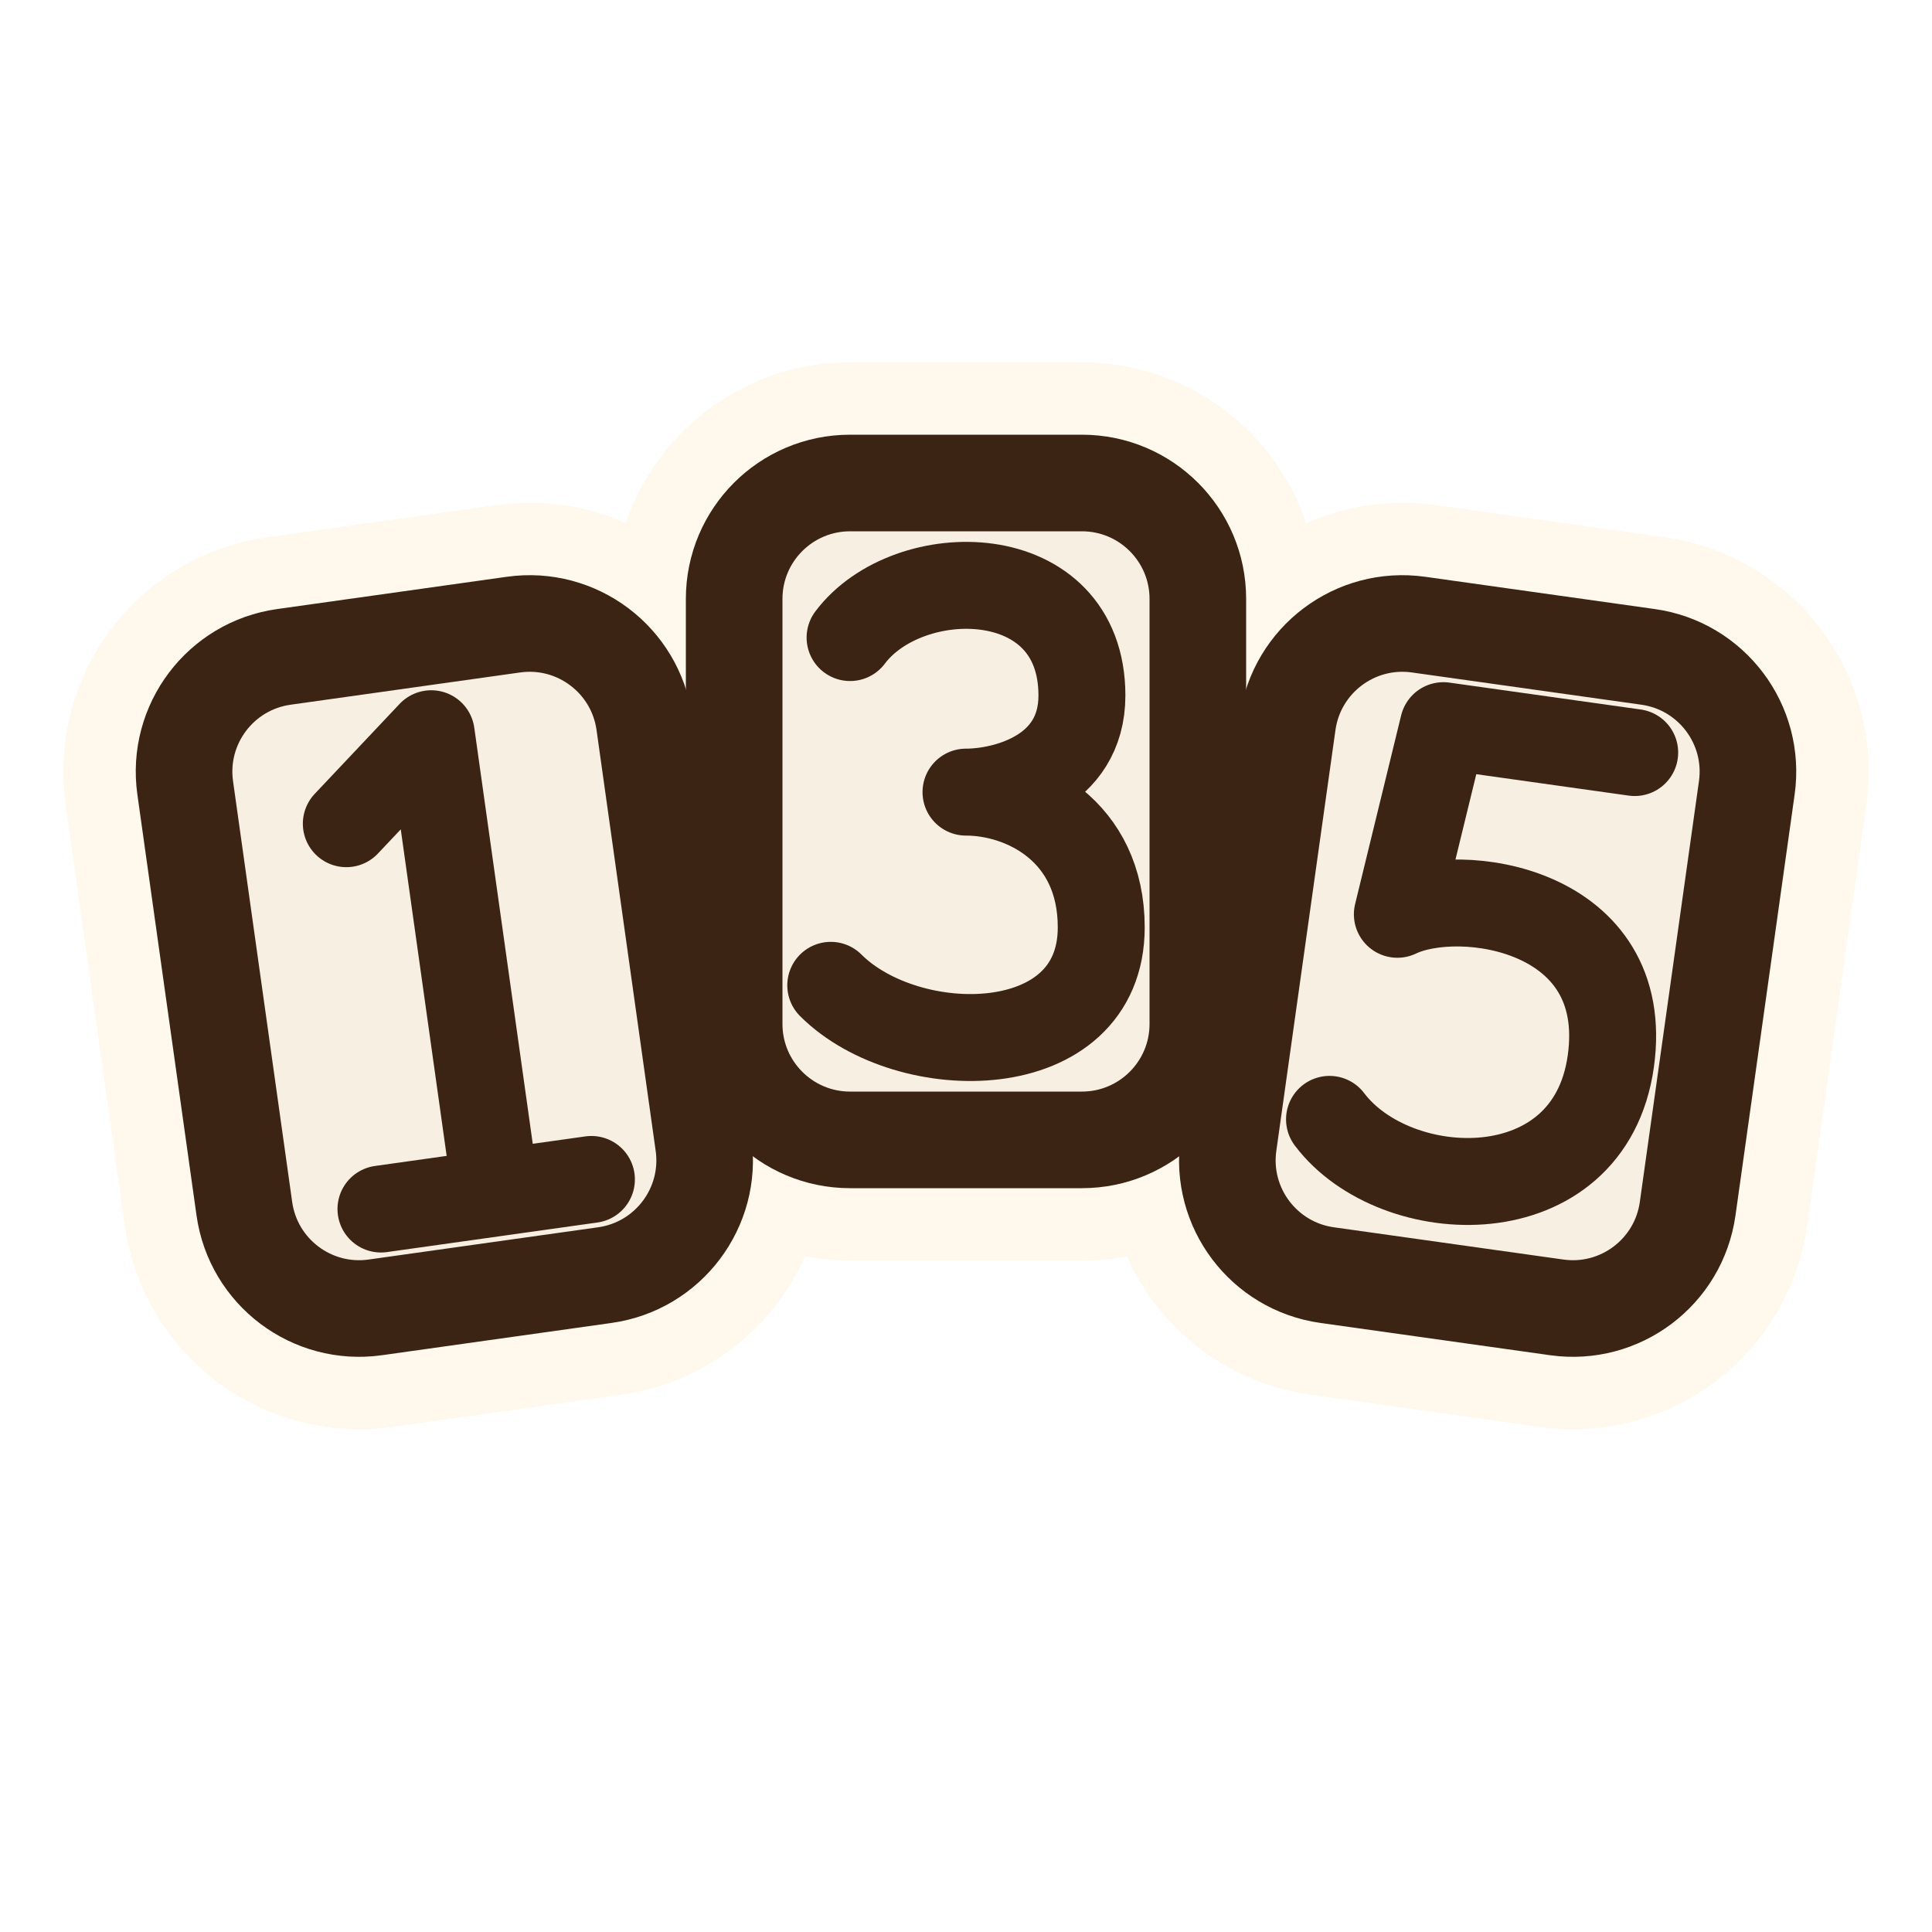
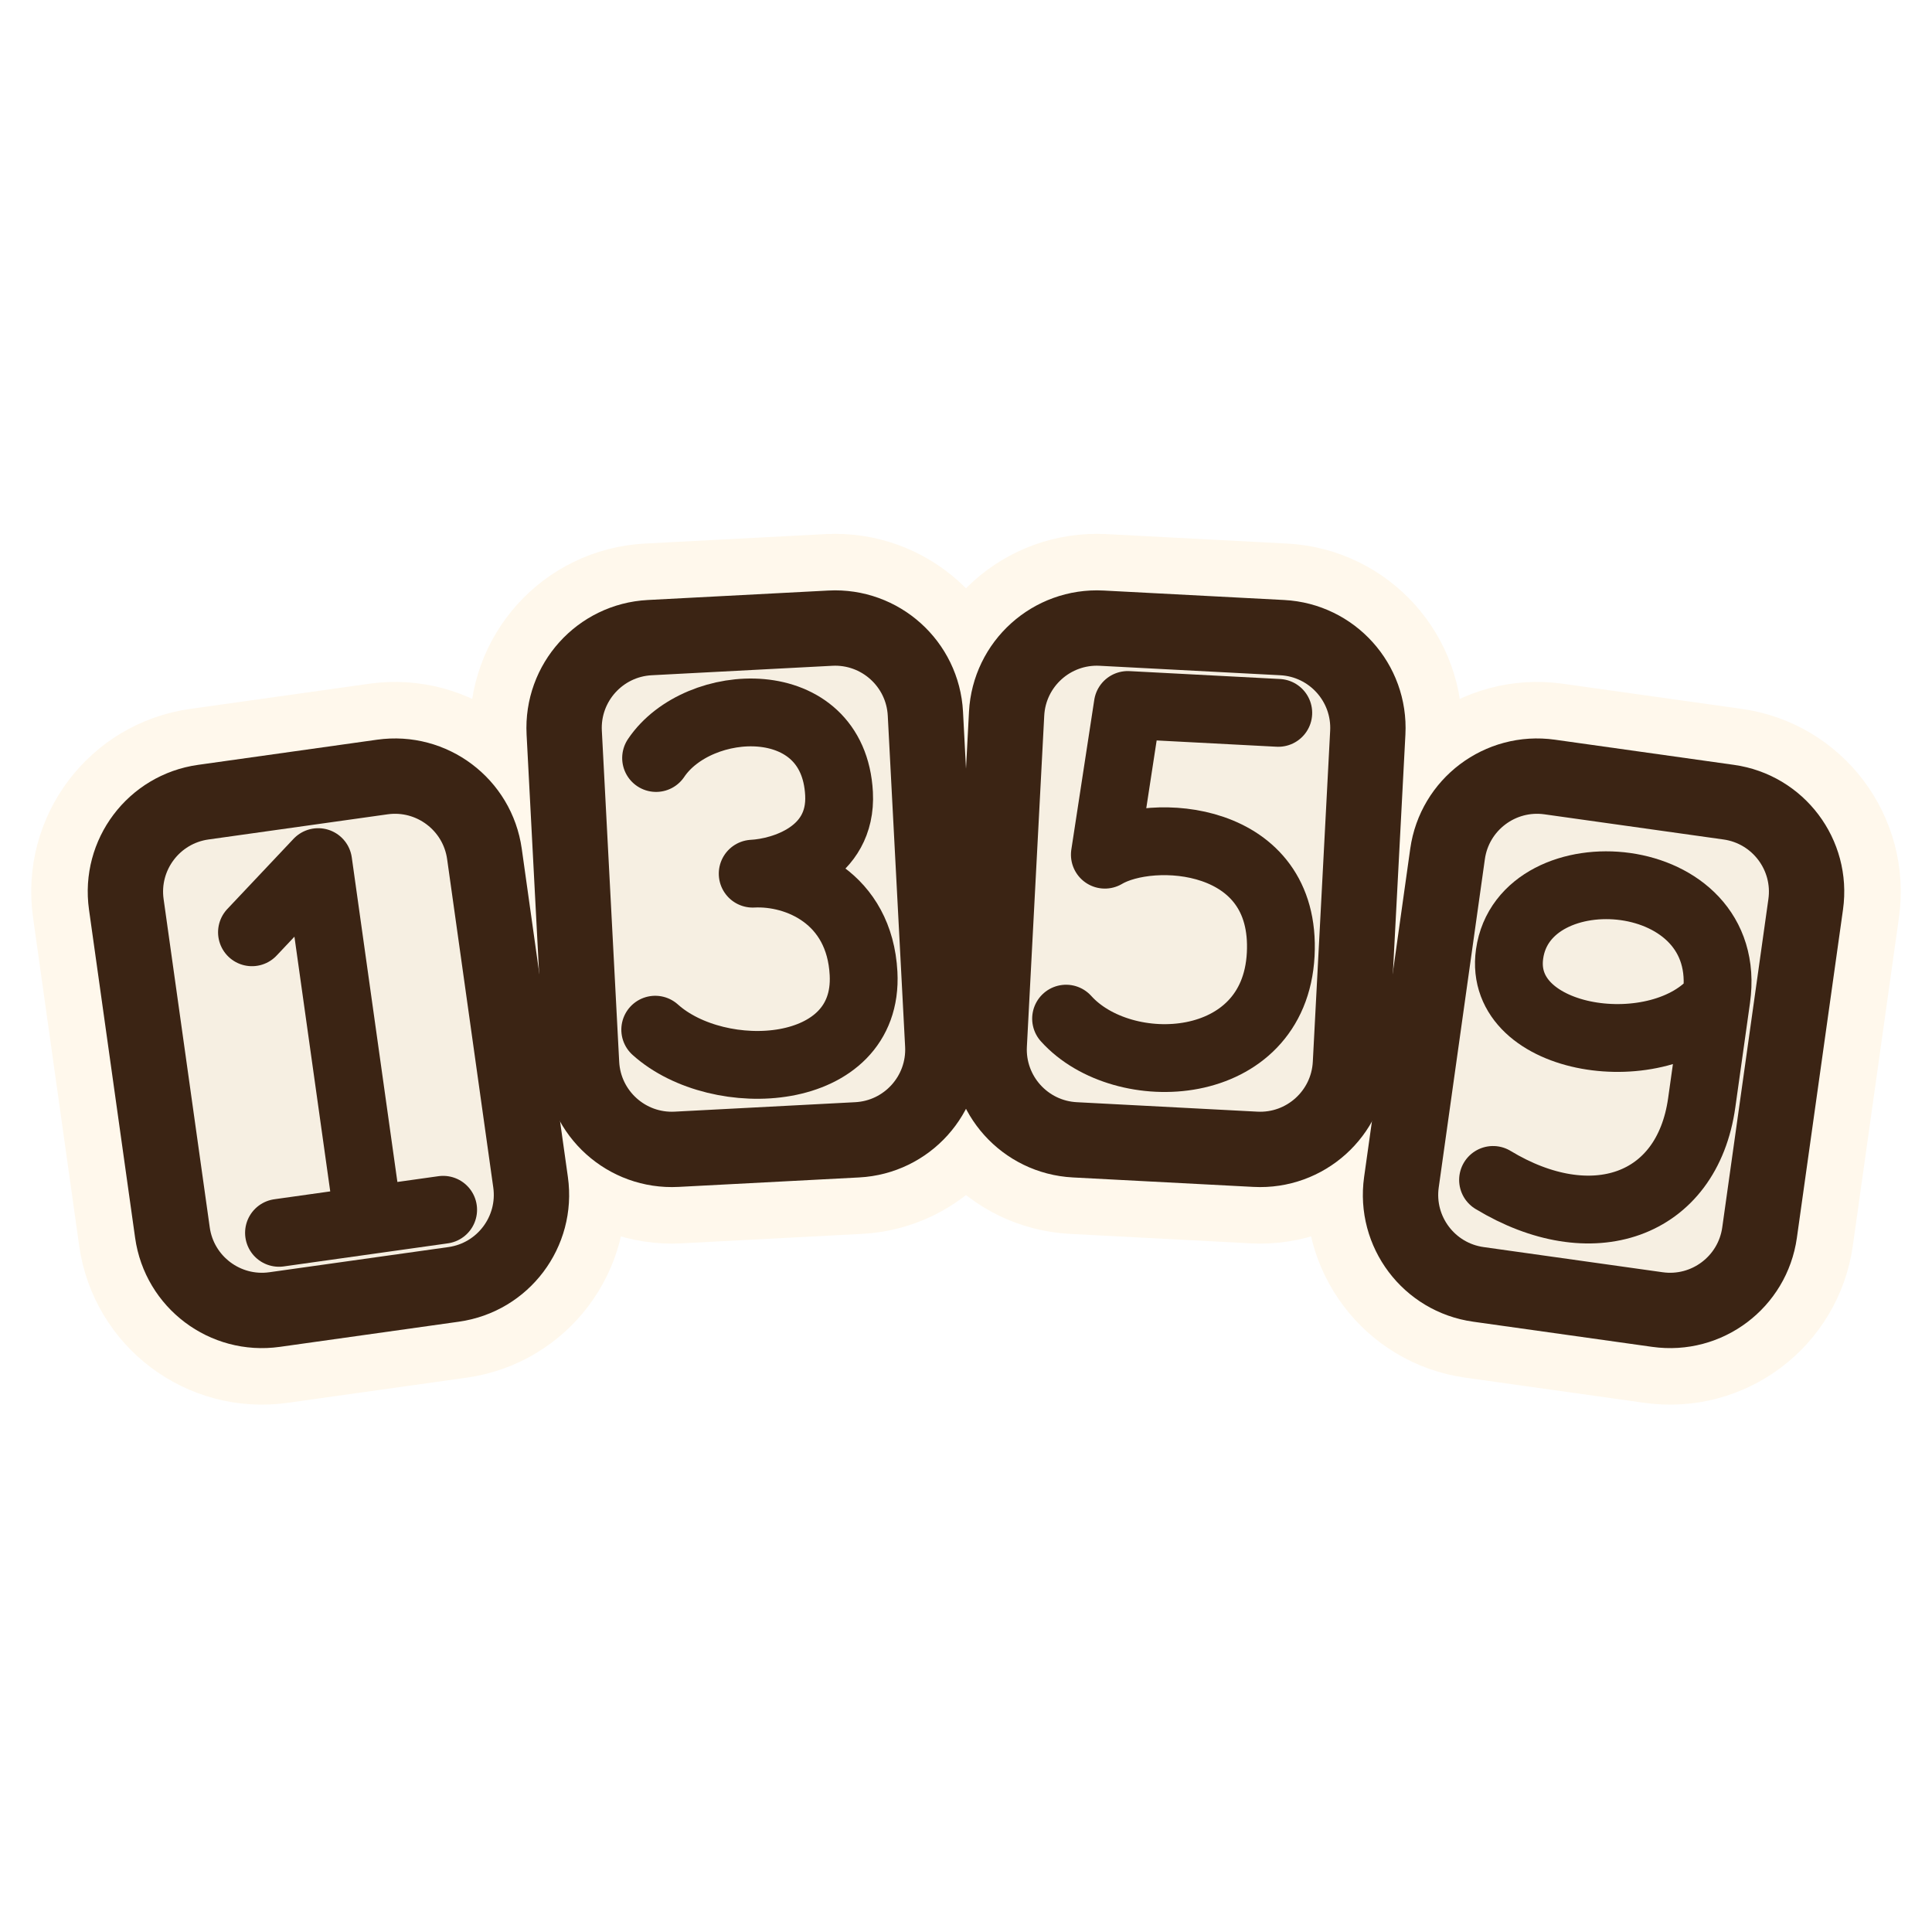
<svg xmlns="http://www.w3.org/2000/svg" viewBox="0 0 100 100" role="img" aria-labelledby="t">
  <g stroke-linejoin="round" stroke-linecap="round">
    <g fill="#fff8ec" stroke="#fff8ec" stroke-width="12.5">
-       <g transform="translate(23 50) rotate(-8)">
-         <rect x="-12" y="-17" width="24" height="34" rx="6" fill="#fff8ec" />
-         <path d="M-4-8L1-12V12M-5 12H6" fill="none" stroke="#fff8ec" stroke-width="12" />
+       <g transform="translate(0 4)">
+         <g transform="translate(17 50) rotate(-8) scale(0.78)">
+           <rect x="-12" y="-17" width="24" height="34" rx="6" fill="#fff8ec" />
+           <path d="M-4-8L1-12V12M-5 12H6" fill="none" stroke="#fff8ec" stroke-width="12" />
+         </g>
      </g>
-       <g transform="translate(77 50) rotate(8)">
-         <rect x="-12" y="-17" width="24" height="34" rx="6" fill="#fff8ec" />
-         <path d="M6-12H-4L-5-2C-2-4 7-4 7 4C7 12-3 13-7 9" fill="none" stroke="#fff8ec" stroke-width="12" />
-       </g>
-       <g transform="translate(0 -8)">
-         <g transform="translate(50 50) rotate(0)">
+       <g transform="translate(0 -4)">
+         <g transform="translate(39 50) rotate(-3) scale(0.78)">
          <rect x="-12" y="-17" width="24" height="34" rx="6" fill="#fff8ec" />
          <path d="M-6-9C-3-13 6-13 6-6C6-2 2-1 0-1C3-1 7 1 7 6C7 13-3 13-7 9" fill="none" stroke="#fff8ec" stroke-width="12" />
        </g>
      </g>
+       <g transform="translate(0 -4)">
+         <g transform="translate(61 50) rotate(3) scale(0.78)">
+           <rect x="-12" y="-17" width="24" height="34" rx="6" fill="#fff8ec" />
+           <path d="M6-12H-4L-5-2C-2-4 7-4 7 4C7 12-3 13-7 9" fill="none" stroke="#fff8ec" stroke-width="12" />
+         </g>
+       </g>
+       <g transform="translate(0 4)">
+         <g transform="translate(83 50) rotate(8) scale(0.78)">
+           <rect x="-12" y="-17" width="24" height="34" rx="6" fill="#fff8ec" />
+           <path d="M7-4C4 1-7 1-7-5C-7-12 7-13 7-4V3C7 10 1 13-6 10" fill="none" stroke="#fff8ec" stroke-width="12" />
+         </g>
+       </g>
    </g>
    <g stroke="#3b2414" stroke-width="5">
-       <g transform="translate(23 50) rotate(-8)">
-         <rect x="-12" y="-17" width="24" height="34" rx="6" fill="#f6efe2" />
-         <path d="M-4-8L1-12V12M-5 12H6" fill="none" stroke="#3b2414" stroke-width="4.5" />
+       <g transform="translate(0 4)">
+         <g transform="translate(17 50) rotate(-8) scale(0.78)">
+           <rect x="-12" y="-17" width="24" height="34" rx="6" fill="#f6efe2" />
+           <path d="M-4-8L1-12V12M-5 12H6" fill="none" stroke="#3b2414" stroke-width="4.5" />
+         </g>
      </g>
-       <g transform="translate(77 50) rotate(8)">
-         <rect x="-12" y="-17" width="24" height="34" rx="6" fill="#f6efe2" />
-         <path d="M6-12H-4L-5-2C-2-4 7-4 7 4C7 12-3 13-7 9" fill="none" stroke="#3b2414" stroke-width="4.5" />
-       </g>
-       <g transform="translate(0 -8)">
-         <g transform="translate(50 50) rotate(0)">
+       <g transform="translate(0 -4)">
+         <g transform="translate(39 50) rotate(-3) scale(0.78)">
          <rect x="-12" y="-17" width="24" height="34" rx="6" fill="#f6efe2" />
          <path d="M-6-9C-3-13 6-13 6-6C6-2 2-1 0-1C3-1 7 1 7 6C7 13-3 13-7 9" fill="none" stroke="#3b2414" stroke-width="4.5" />
+         </g>
+       </g>
+       <g transform="translate(0 -4)">
+         <g transform="translate(61 50) rotate(3) scale(0.78)">
+           <rect x="-12" y="-17" width="24" height="34" rx="6" fill="#f6efe2" />
+           <path d="M6-12H-4L-5-2C-2-4 7-4 7 4C7 12-3 13-7 9" fill="none" stroke="#3b2414" stroke-width="4.5" />
+         </g>
+       </g>
+       <g transform="translate(0 4)">
+         <g transform="translate(83 50) rotate(8) scale(0.78)">
+           <rect x="-12" y="-17" width="24" height="34" rx="6" fill="#f6efe2" />
+           <path d="M7-4C4 1-7 1-7-5C-7-12 7-13 7-4V3C7 10 1 13-6 10" fill="none" stroke="#3b2414" stroke-width="4.5" />
        </g>
      </g>
    </g>
  </g>
</svg>
